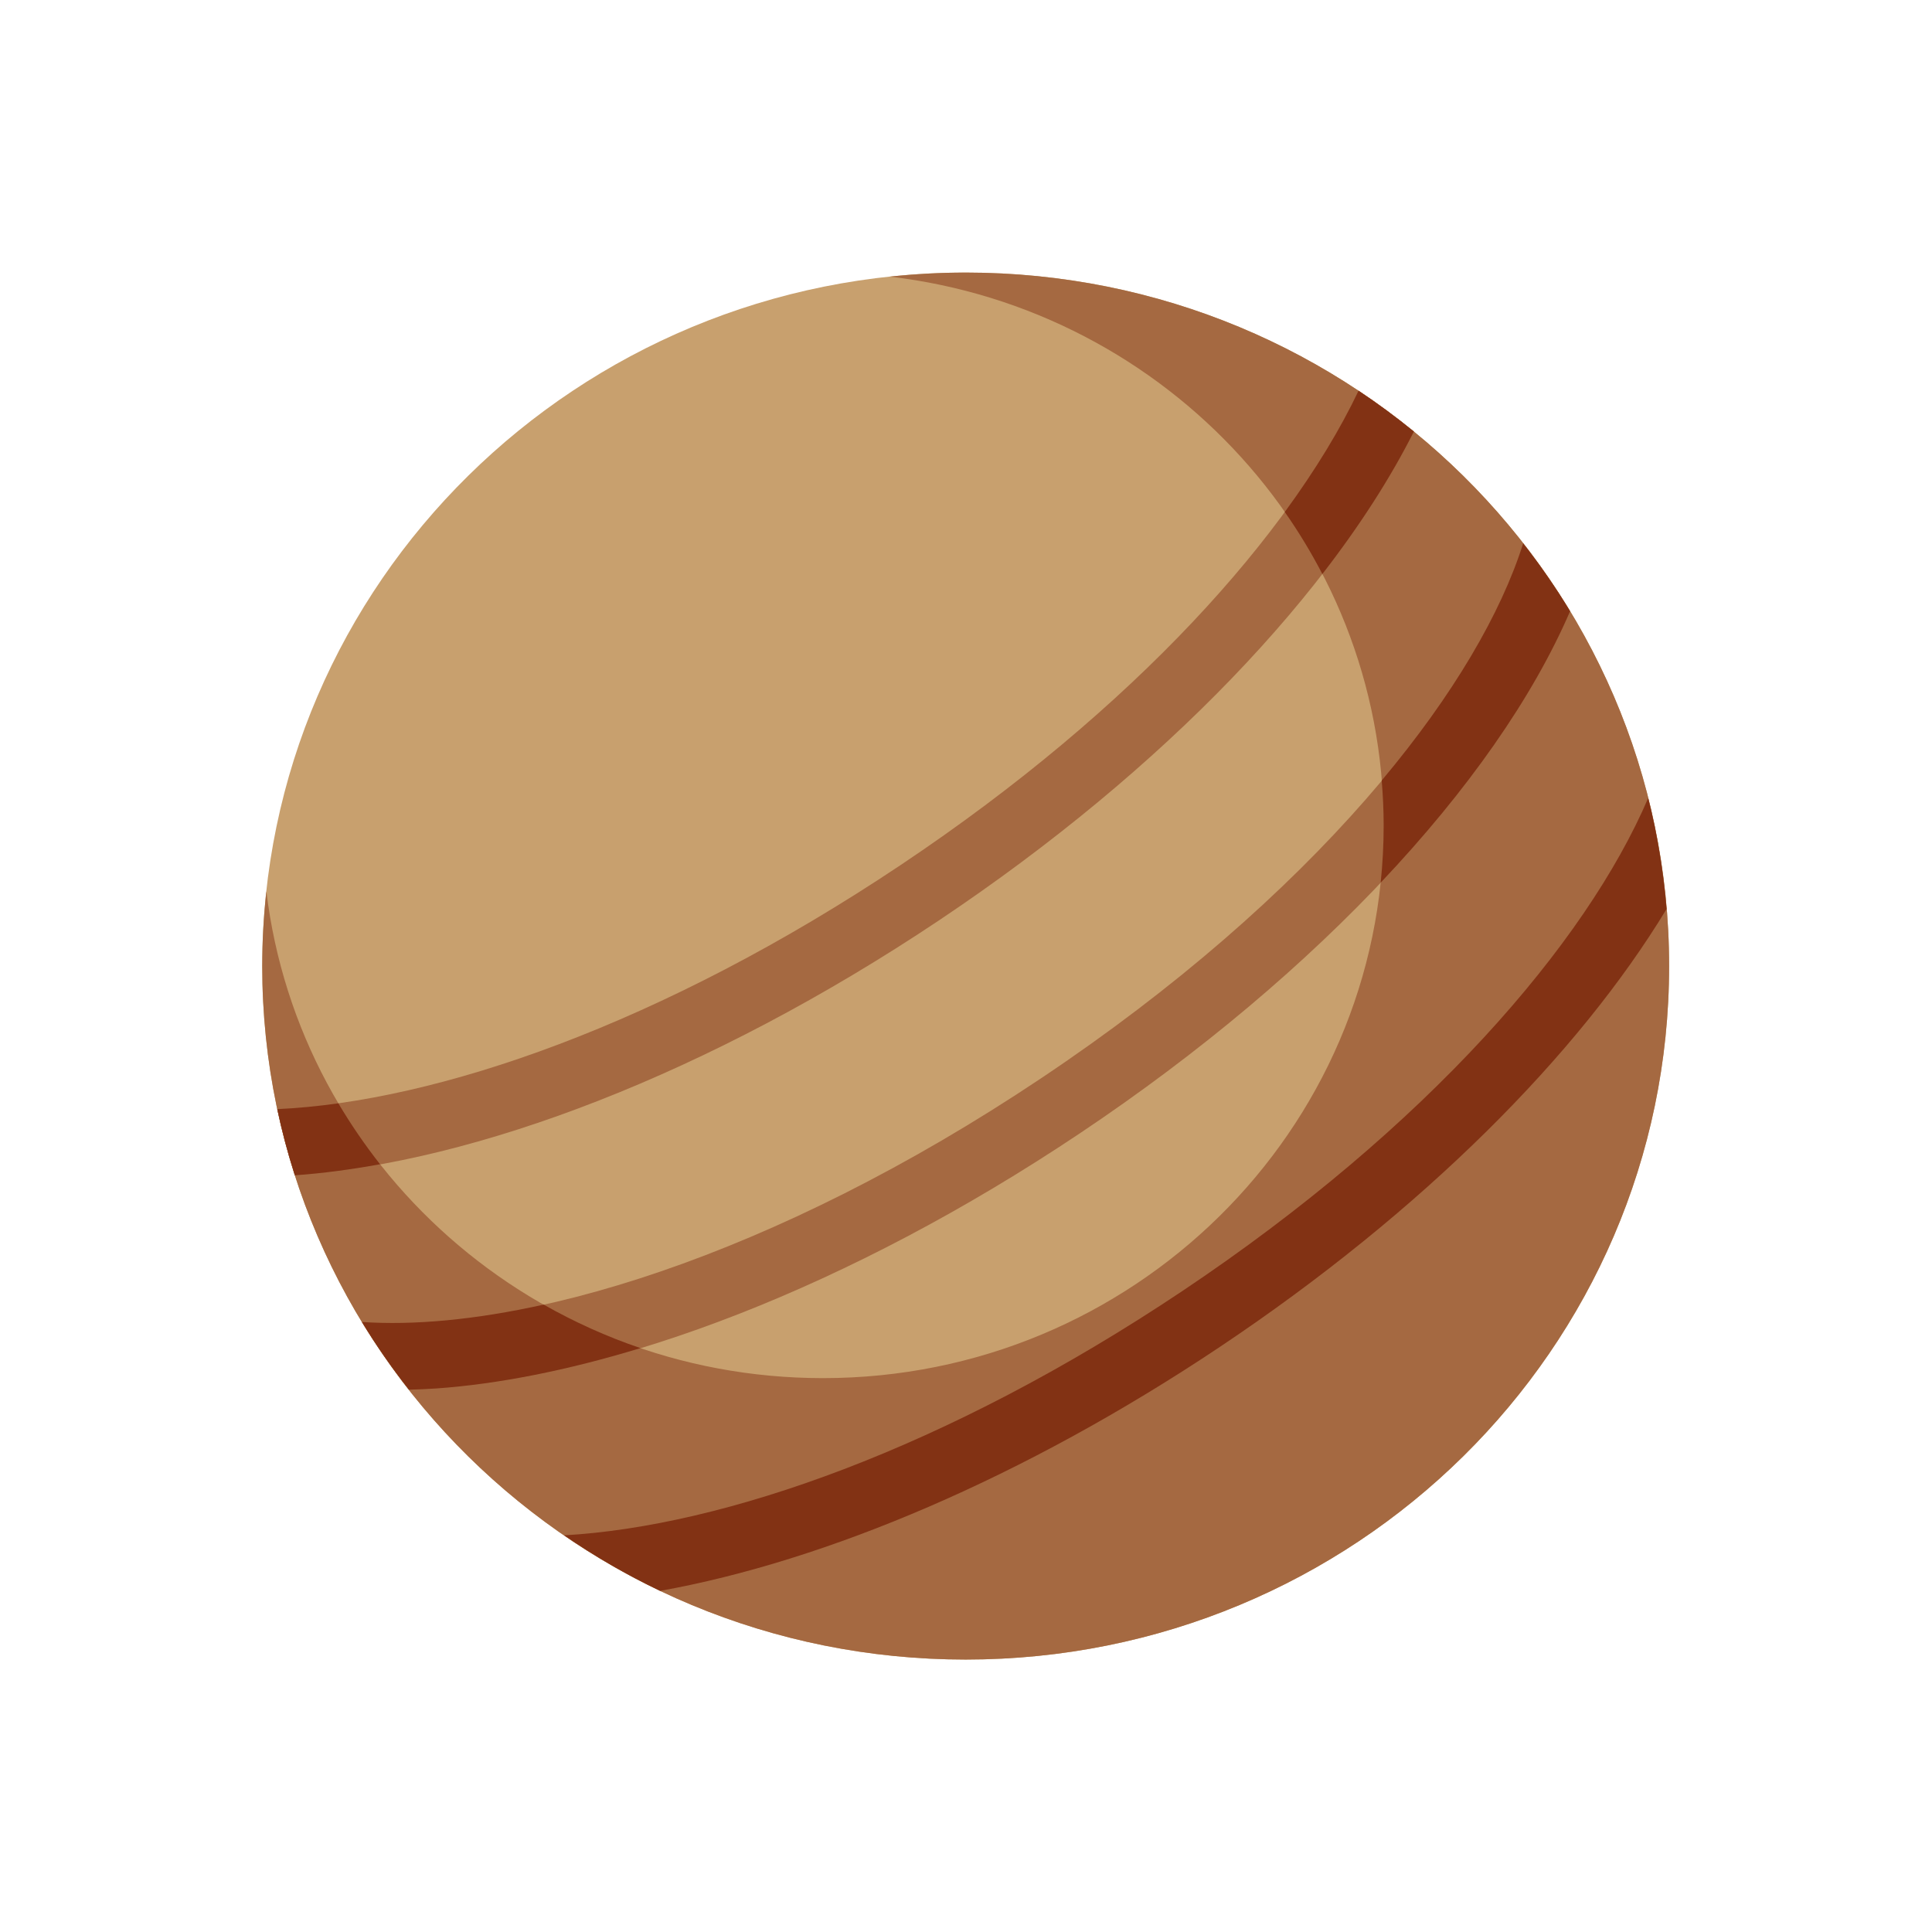
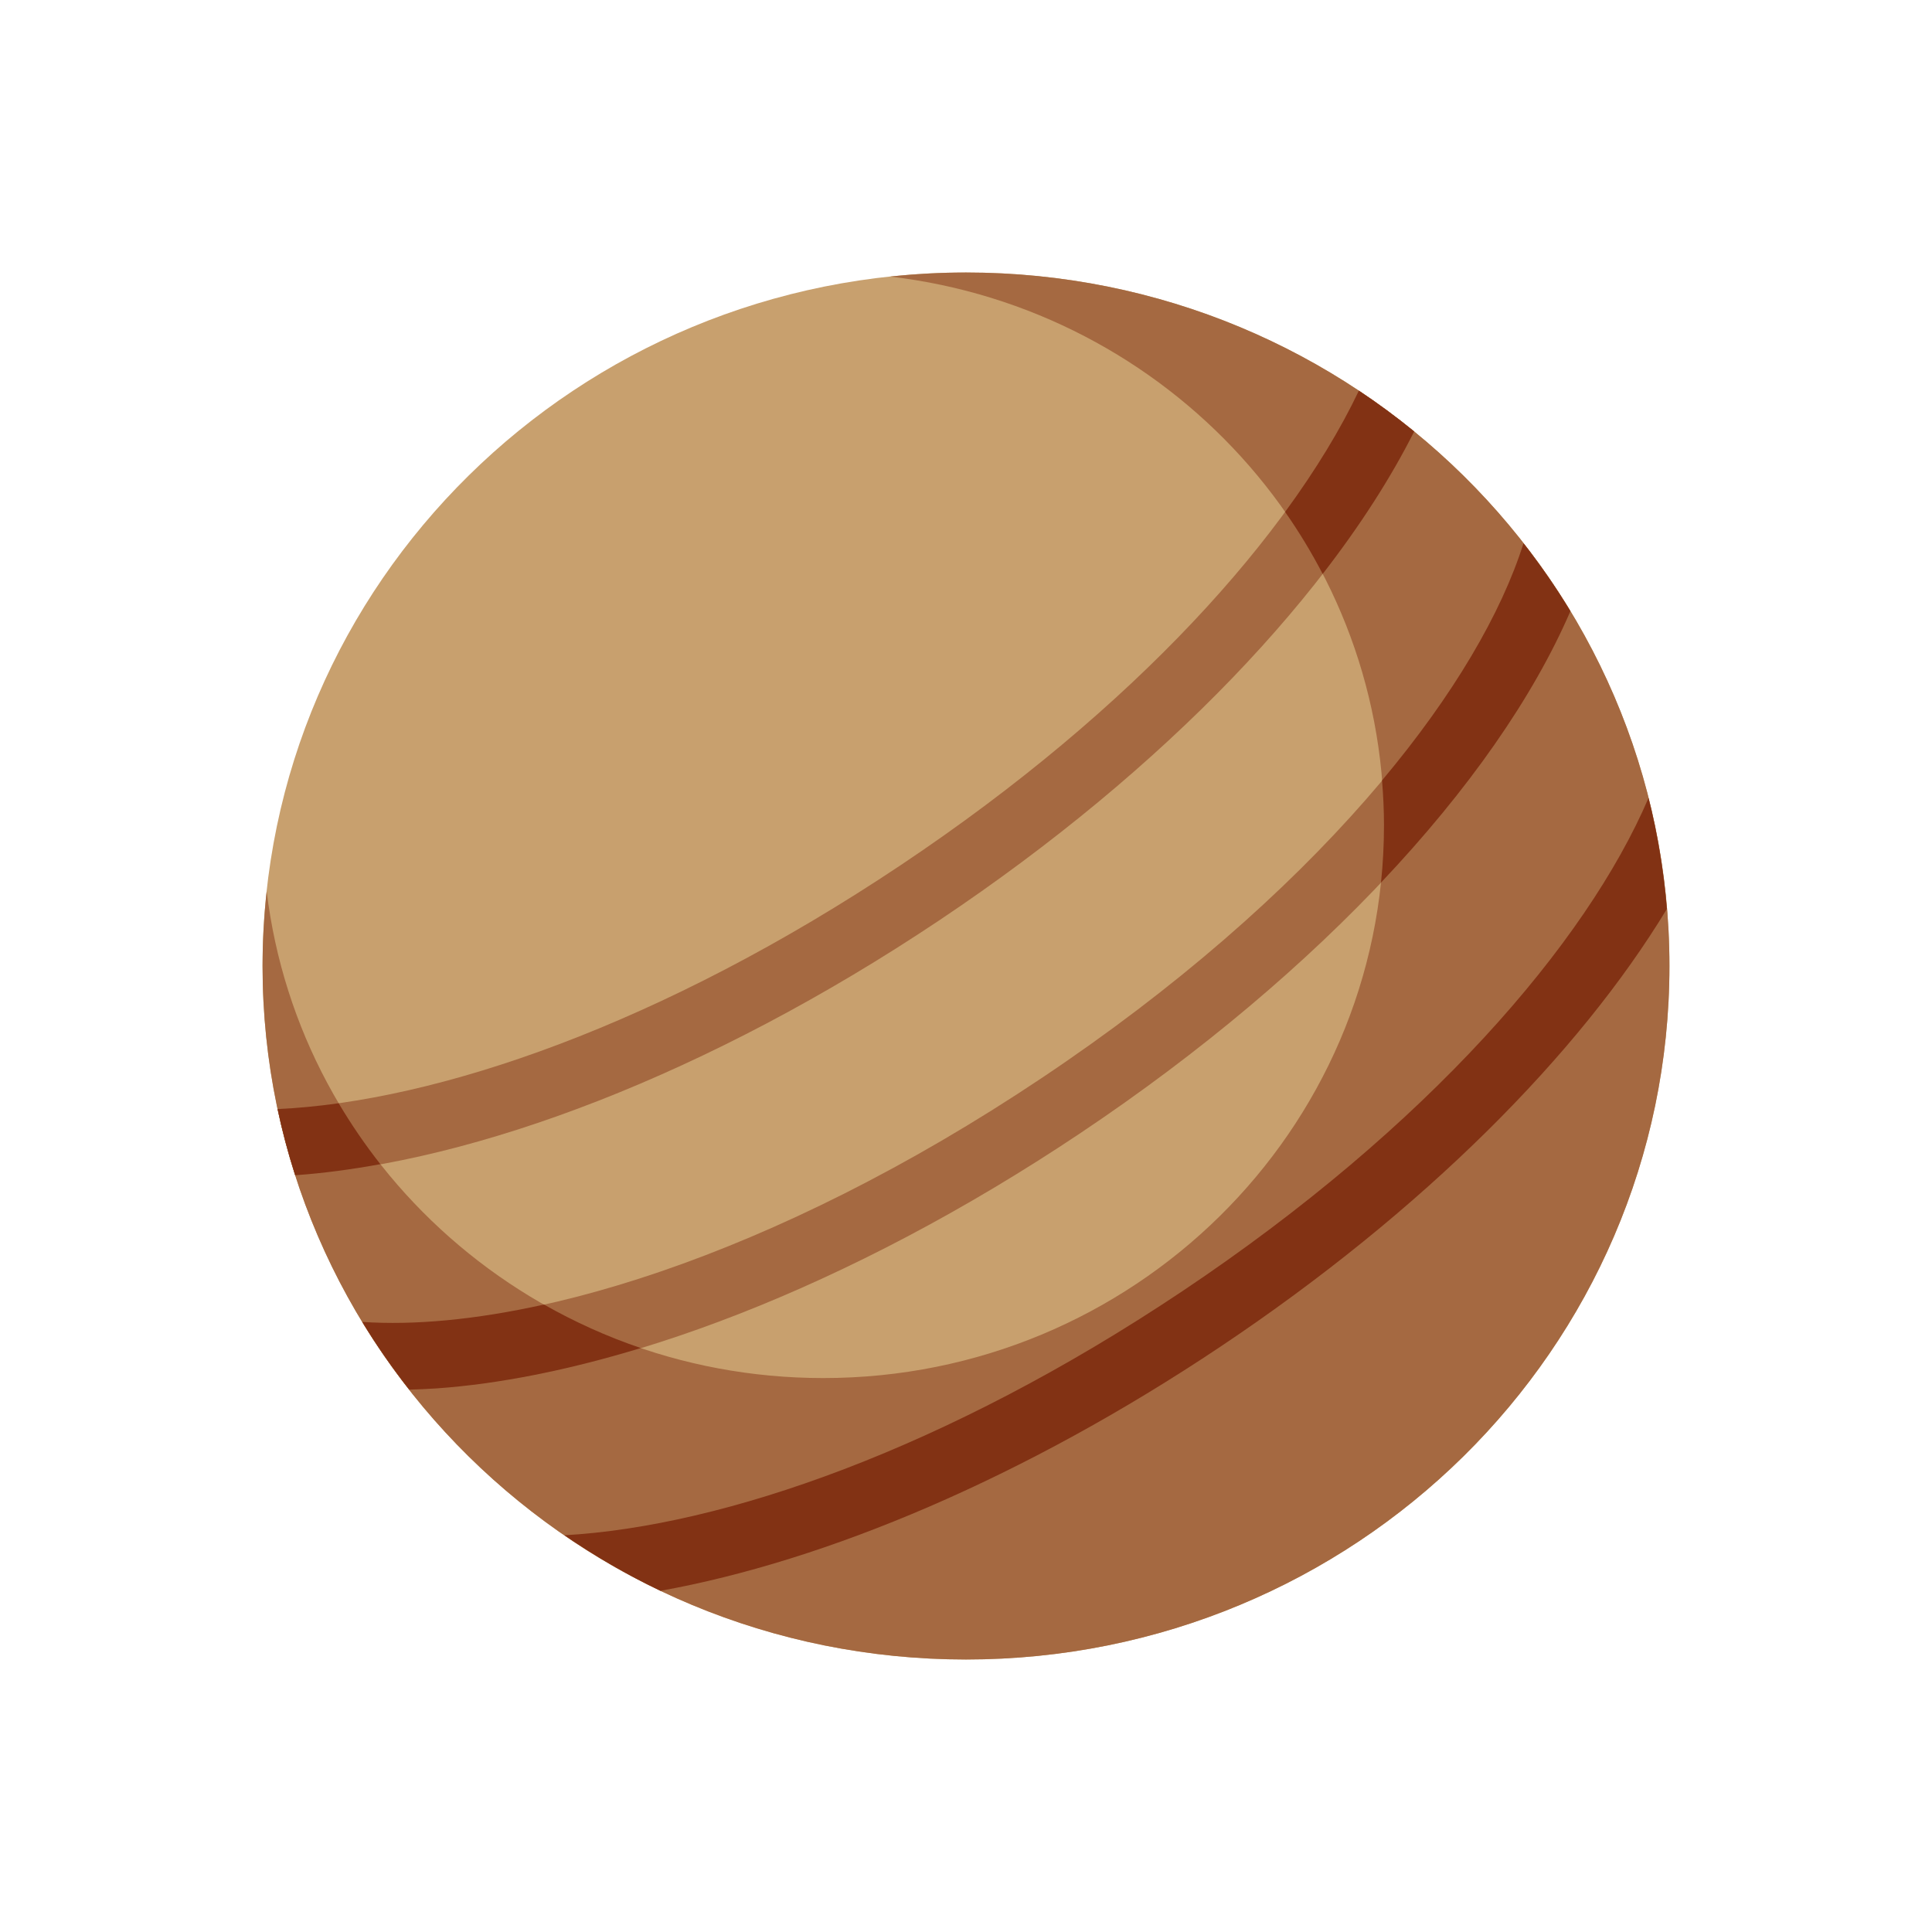
- <svg xmlns="http://www.w3.org/2000/svg" version="1.1" id="Layer_1" x="0px" y="0px" width="6000px" height="6000px" viewBox="0 0 6000 6000" enable-background="new 0 0 6000 6000" xml:space="preserve">
+ <svg xmlns="http://www.w3.org/2000/svg" version="1.1" id="Layer_1" x="0px" y="0px" width="6000px" height="6000px" viewBox="0 0 6000 6000" style="enable-background:new 0 0 6000 6000;" xml:space="preserve">
  <g>
-     <g>
-       <ellipse fill="#C8A06E" cx="2999" cy="3000.2" rx="2184.6" ry="2153.7" />
-       <path fill="#A56941" d="M2999,846.5c-79.5,0-158,4.4-235.3,12.6c863.6,101.4,1533.4,825.4,1533.4,1704.1    c0,948.1-779.6,1716.7-1741.3,1716.7c-891.3,0-1625.7-660.3-1728.6-1511.7c-8.3,76.2-12.8,153.6-12.8,232    c0,1189.4,978.1,2153.7,2184.6,2153.7s2184.6-964.2,2184.6-2153.7S4205.5,846.5,2999,846.5z" />
-     </g>
-     <path fill="#823214" d="M2050.1,4940.6c513.7-92.3,1129.4-350.7,1738.5-757.8c631.4-422.1,1114.7-909.8,1387-1359.6   c-9.7-117.8-28.8-233.1-57-344.8c-193.2,450.9-684.5,1021.5-1448.5,1532.2c-732.8,489.8-1424.9,729.7-1918.2,757.5   C1846.3,4832.9,1945.7,4890.9,2050.1,4940.6z" />
-     <path fill="#A56941" d="M4730.3,1687.4c-147.5,467.3-657.6,1100.2-1496.5,1660.9c-833.4,557.1-1614.4,791.1-2109.8,757.1   c44.4,73.1,93.3,143.2,146,210.3c28.3-0.8,56.9-1.8,86.1-3.9c557.3-39.8,1281.6-313.6,1996.2-791.3   c756.8-505.9,1301.2-1106.2,1523.7-1622.3C4831.6,1825,4782.9,1754.7,4730.3,1687.4z" />
-     <g>
-       <path fill="#823214" d="M4876,1898.3L4876,1898.3c-44.3-73.3-93.1-143.6-145.7-210.8c-68.7,217.5-216.9,471.1-439.3,736.4    c3.8,46,6.1,92.5,6.1,139.4c0,60.1-3.2,119.4-9.3,177.9C4559.5,2454.1,4761,2165,4876,1898.3z" />
-       <path fill="#823214" d="M1688.5,4051.6c-212.8,47.2-403.8,64.9-564.5,53.9c44.4,73.1,93.3,143.2,146,210.3    c28.3-0.8,56.9-1.8,86.1-3.9c193.2-13.8,406.9-56.4,632.9-125.2C1883.9,4151,1783.4,4105.5,1688.5,4051.6z" />
-     </g>
-     <path fill="#A56941" d="M4390.8,1340.2c-55.1-44.9-112.4-87.2-171.8-126.7c-209.7,440.9-690.8,984.2-1421.6,1472.7   c-741.9,495.9-1441.9,735.5-1936.3,758.3c14.8,69.8,33.1,138.3,54.6,205.4c1.3-0.1,2.6-0.1,3.9-0.2   c557.3-39.8,1281.6-313.6,1996.2-791.2C3622.4,2386.1,4143.5,1831.8,4390.8,1340.2z" />
-     <g>
-       <path fill="#823214" d="M4219.1,1213.5c-56.6,119.1-133.3,245.6-229.1,376.5c43,61.5,82,125.8,116.7,192.7    c116.6-150.5,212-299.1,284.2-442.5C4335.8,1295.3,4278.5,1253,4219.1,1213.5z" />
-       <path fill="#823214" d="M1050.8,3426.5c-66.1,9.3-129.4,15.2-189.7,18c14.8,69.8,33.1,138.3,54.6,205.4c1.3-0.1,2.6-0.1,3.9-0.2    c83.3-5.9,170.6-17.7,260.7-34C1133.2,3555.6,1089.8,3492.4,1050.8,3426.5z" />
-     </g>
+     <ellipse style="fill:#C8A06E;" cx="3000" cy="3000" rx="2184.6" ry="2153.7" />
+     <path style="fill:#A56941;" d="M3000,846.3c-79.5,0-158,4.4-235.3,12.6c863.6,101.4,1533.4,825.4,1533.4,1704.1   c0,948.1-779.6,1716.7-1741.3,1716.7c-891.3,0-1625.7-660.3-1728.6-1511.7c-8.3,76.2-12.8,153.6-12.8,232   c0,1189.4,978.1,2153.7,2184.6,2153.7S5184.6,4189.5,5184.6,3000S4206.5,846.3,3000,846.3z" />
+     <path style="fill:#823214;" d="M2051.1,4940.4c513.7-92.3,1129.4-350.7,1738.5-757.8c631.4-422.1,1114.7-909.8,1387-1359.6   c-9.7-117.8-28.8-233.1-57-344.8c-193.2,450.9-684.5,1021.5-1448.5,1532.2c-732.8,489.8-1424.9,729.7-1918.2,757.5   C1847.3,4832.7,1946.7,4890.7,2051.1,4940.4z" />
+     <path style="fill:#A56941;" d="M4731.3,1687.2c-147.5,467.3-657.6,1100.2-1496.5,1660.9c-833.4,557.1-1614.4,791.1-2109.8,757.1   c44.4,73.1,93.3,143.2,146,210.3c28.3-0.8,56.9-1.8,86.1-3.9c557.3-39.8,1281.6-313.6,1996.2-791.3   C4110.1,3014.4,4654.5,2414.1,4877,1898C4832.6,1824.8,4783.9,1754.5,4731.3,1687.2z" />
+     <path style="fill:#823214;" d="M4877,1898.1L4877,1898.1c-44.3-73.3-93.1-143.6-145.7-210.8c-68.7,217.5-216.9,471.1-439.3,736.4   c3.8,46,6.1,92.5,6.1,139.4c0,60.1-3.2,119.4-9.3,177.9C4560.5,2453.9,4762,2164.8,4877,1898.1z" />
+     <path style="fill:#823214;" d="M1689.5,4051.4c-212.8,47.2-403.8,64.9-564.5,53.9c44.4,73.1,93.3,143.2,146,210.3   c28.3-0.8,56.9-1.8,86.1-3.9c193.2-13.8,406.9-56.4,632.9-125.2C1884.9,4150.8,1784.4,4105.3,1689.5,4051.4z" />
+     <path style="fill:#A56941;" d="M4391.8,1340c-55.1-44.9-112.4-87.2-171.8-126.7c-209.7,440.9-690.8,984.2-1421.6,1472.7   c-741.9,495.9-1441.9,735.5-1936.3,758.3c14.8,69.8,33.1,138.3,54.6,205.4c1.3-0.1,2.6-0.1,3.9-0.2   c557.3-39.8,1281.6-313.6,1996.2-791.2C3623.4,2385.9,4144.5,1831.6,4391.8,1340z" />
+     <path style="fill:#823214;" d="M4220.1,1213.3c-56.6,119.1-133.3,245.6-229.1,376.5c43,61.5,82,125.8,116.7,192.7   c116.6-150.5,212-299.1,284.2-442.5C4336.8,1295.1,4279.5,1252.8,4220.1,1213.3z" />
+     <path style="fill:#823214;" d="M1051.8,3426.3c-66.1,9.3-129.4,15.2-189.7,18c14.8,69.8,33.1,138.3,54.6,205.4   c1.3-0.1,2.6-0.1,3.9-0.2c83.3-5.9,170.6-17.7,260.7-34C1134.2,3555.4,1090.8,3492.2,1051.8,3426.3z" />
  </g>
</svg>
